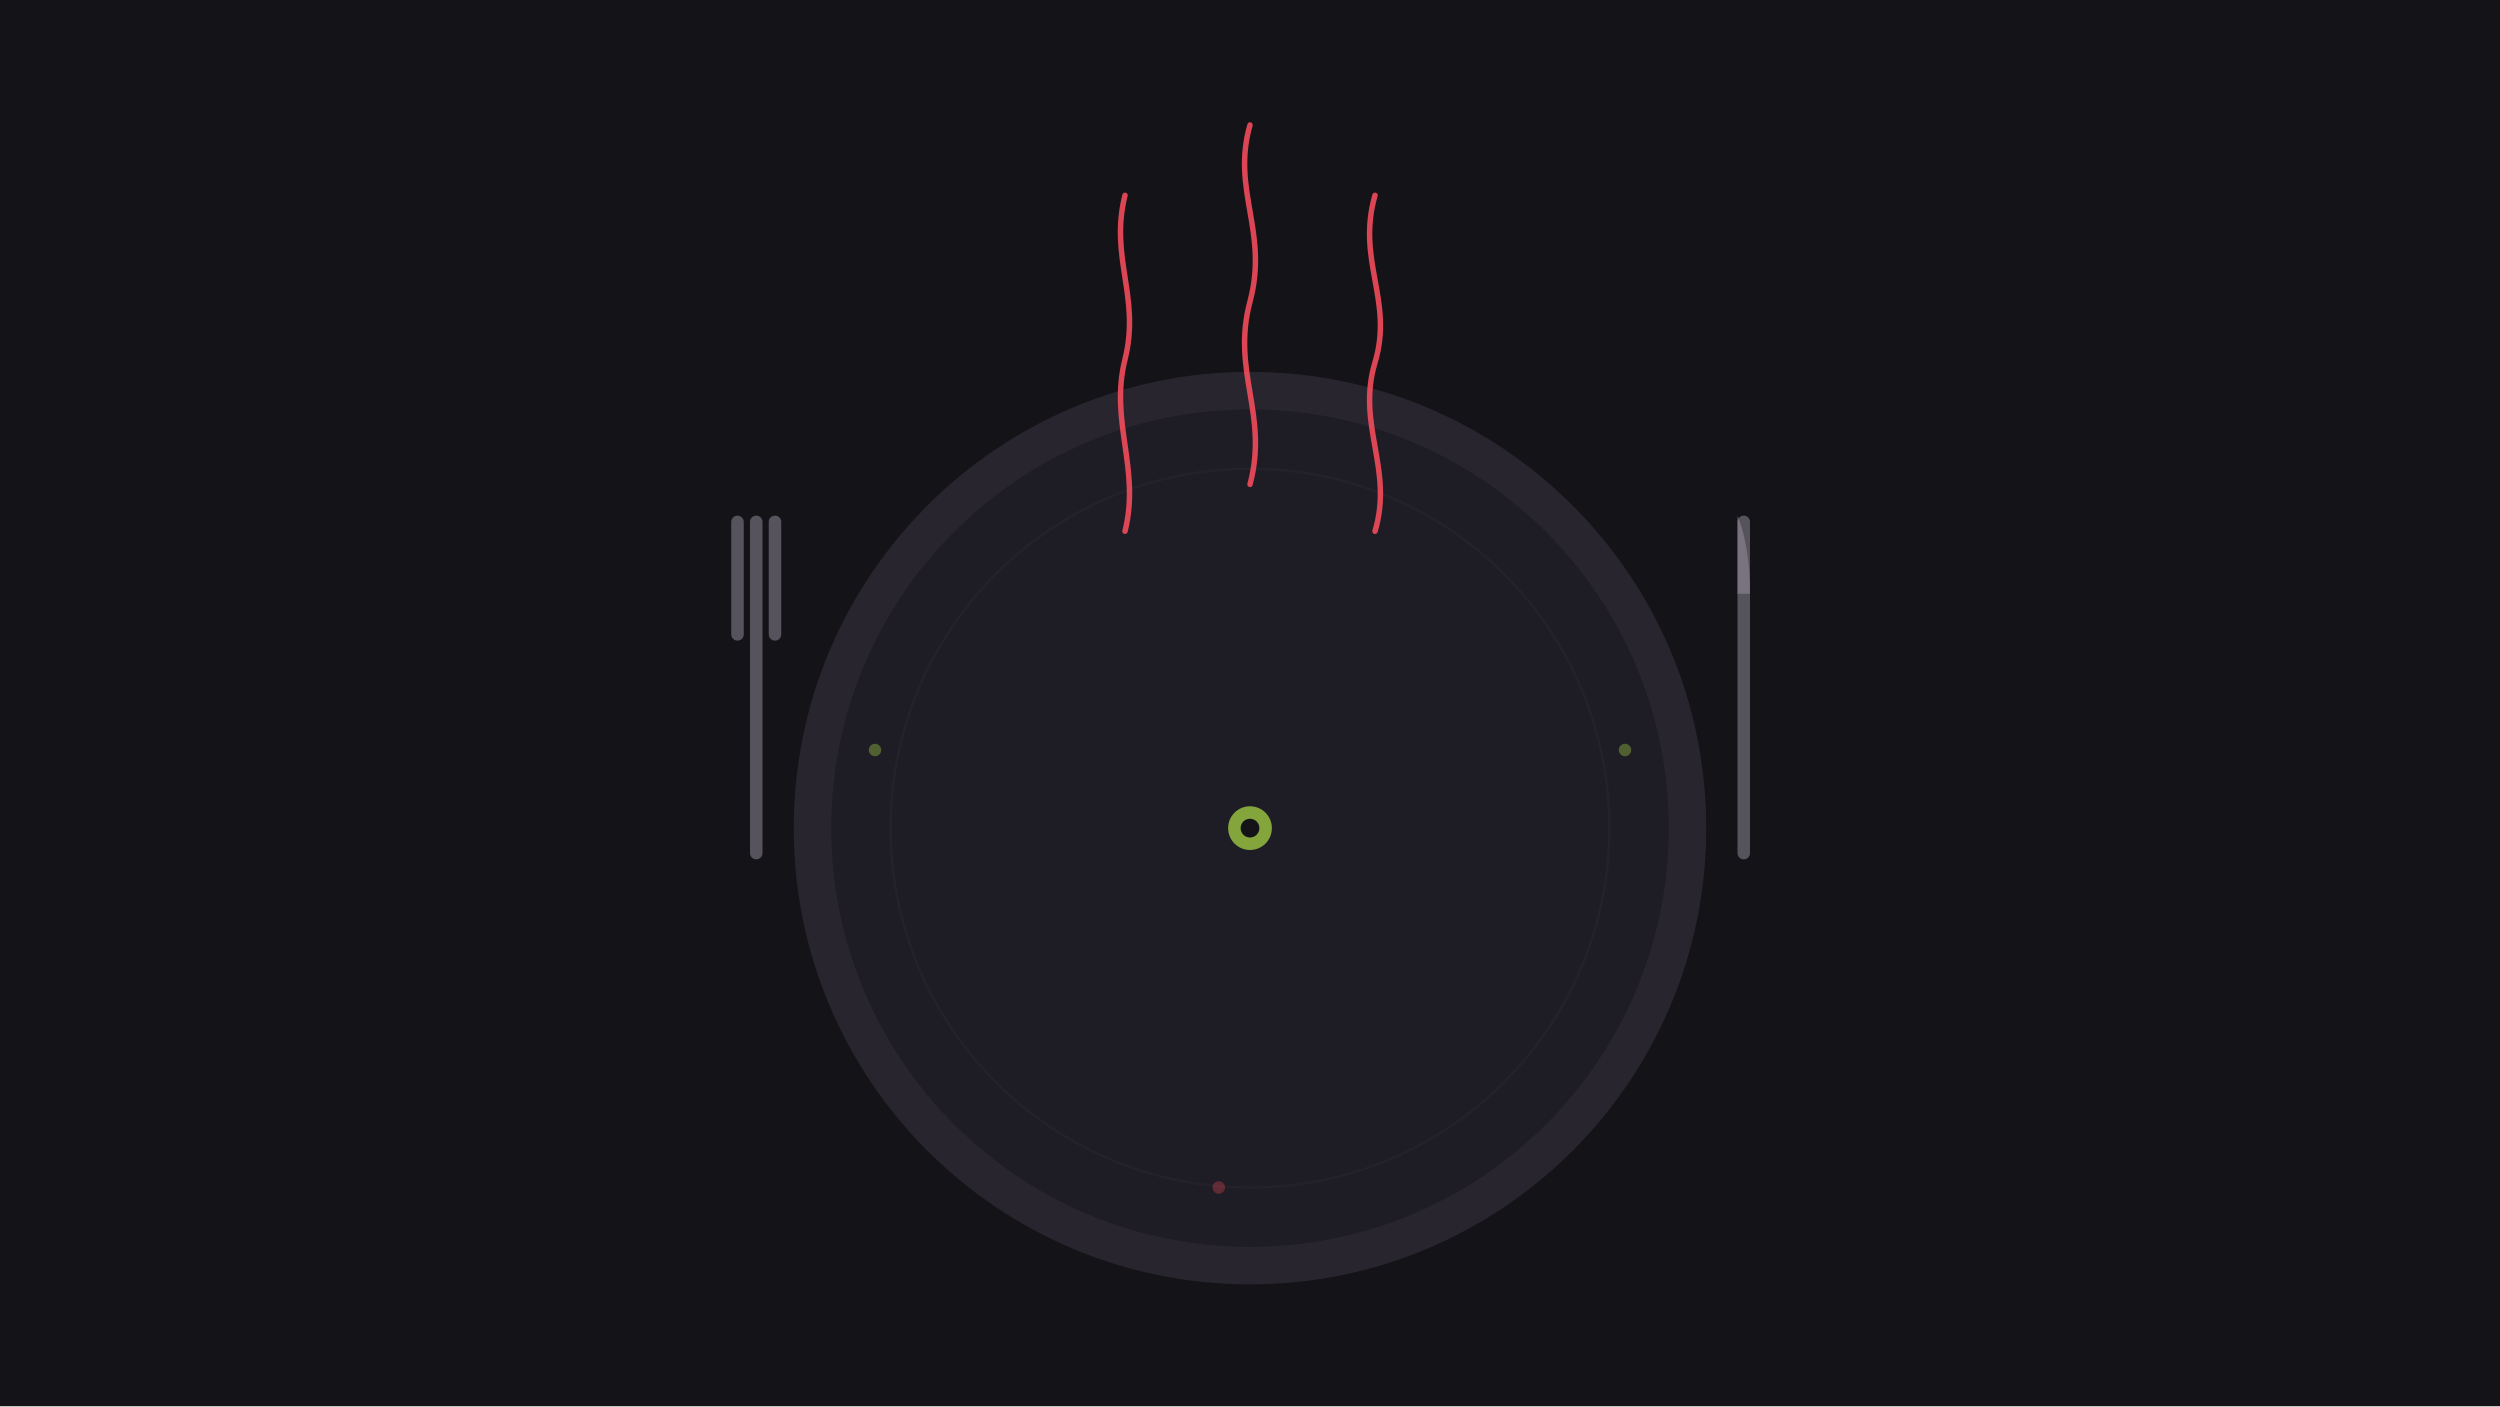
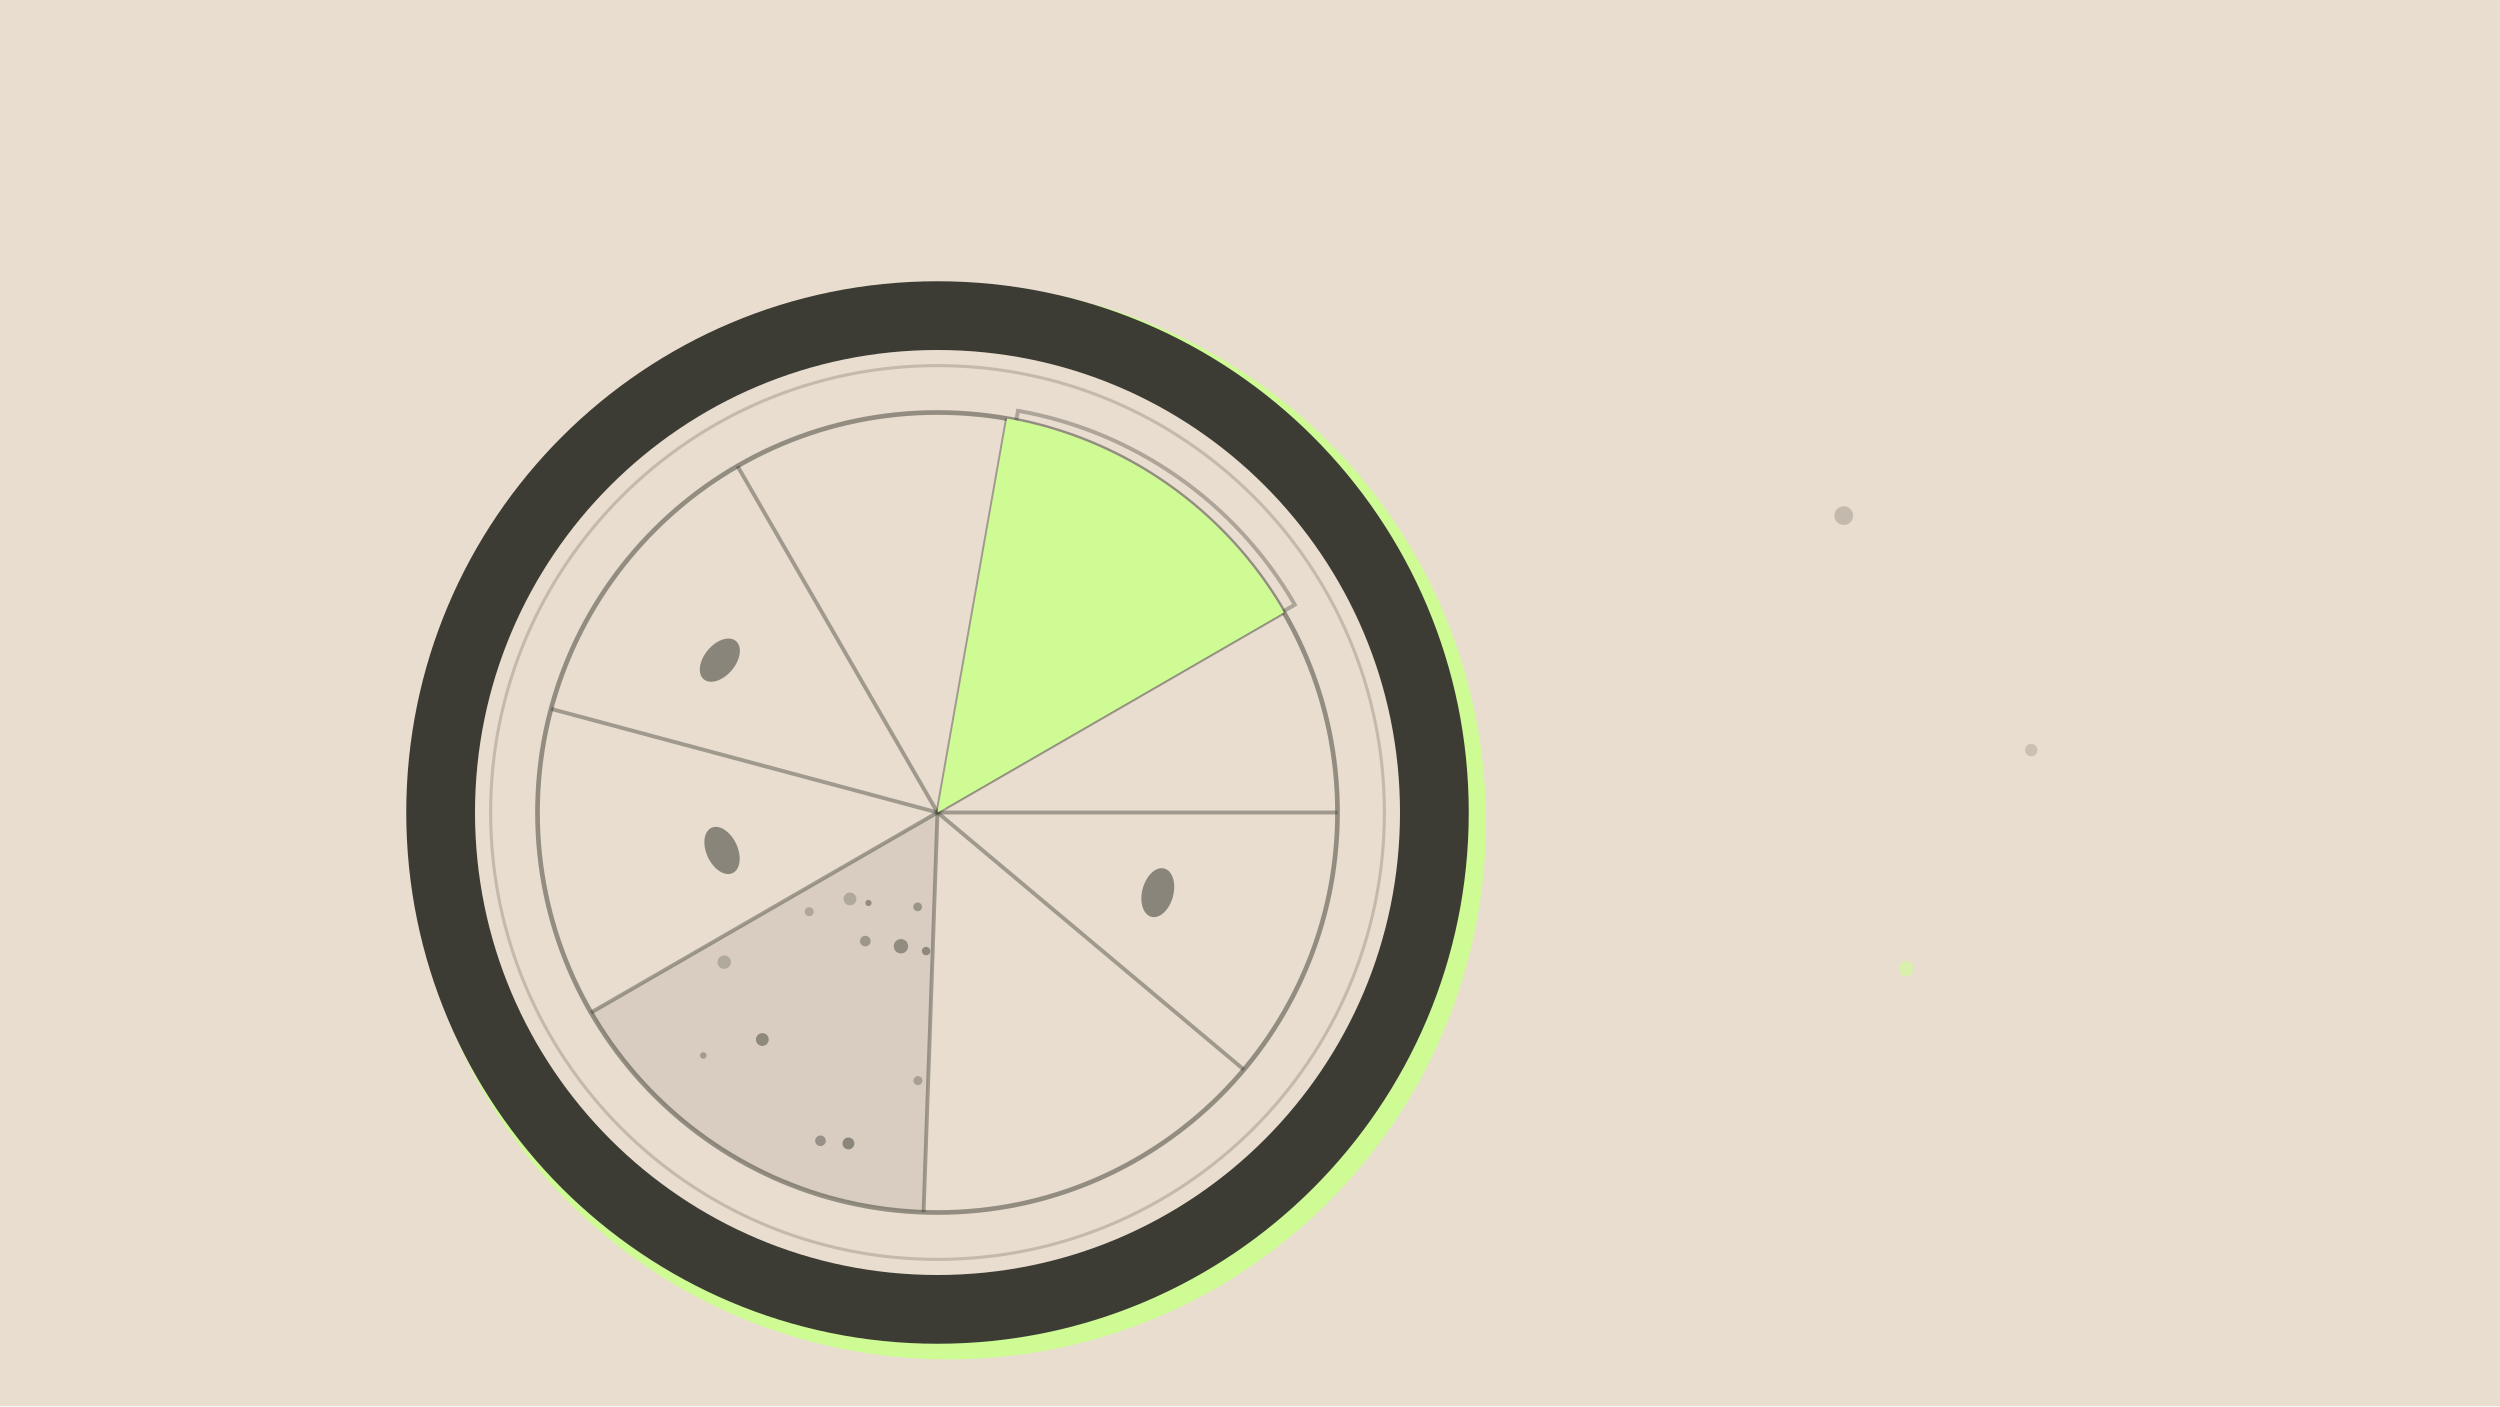
<svg xmlns="http://www.w3.org/2000/svg" viewBox="0 0 1600 900">
-   <rect width="1600" height="900" fill="#141318" />
-   <circle cx="800" cy="530" r="280" fill="#1E1C24" />
-   <circle cx="800" cy="530" r="280" fill="none" stroke="#28252F" stroke-width="24" />
-   <circle cx="800" cy="530" r="230" fill="none" stroke="#28252F" stroke-width="1.5" opacity="0.6" />
-   <path d="M720,340 C730,300 710,270 720,230 C730,190 710,165 720,125" fill="none" stroke="#FF4D5E" stroke-width="3.5" stroke-linecap="round" opacity="0.85" />
-   <path d="M800,310 C812,265 788,238 800,193 C812,148 788,122 800,80" fill="none" stroke="#FF4D5E" stroke-width="3.5" stroke-linecap="round" opacity="0.85" />
-   <path d="M880,340 C892,300 868,272 880,232 C892,192 868,167 880,125" fill="none" stroke="#FF4D5E" stroke-width="3.5" stroke-linecap="round" opacity="0.85" />
-   <rect x="480" y="330" width="8" height="220" rx="4" fill="#9994A2" opacity="0.5" />
-   <rect x="468" y="330" width="8" height="80" rx="4" fill="#9994A2" opacity="0.5" />
-   <rect x="492" y="330" width="8" height="80" rx="4" fill="#9994A2" opacity="0.5" />
-   <rect x="1112" y="330" width="8" height="220" rx="4" fill="#9994A2" opacity="0.5" />
-   <path d="M1112,330 Q1120,350 1120,380 L1112,380Z" fill="#9994A2" opacity="0.5" />
-   <circle cx="800" cy="530" r="14" fill="#C8FF4D" opacity="0.6" />
-   <circle cx="800" cy="530" r="6" fill="#141318" />
-   <circle cx="560" cy="480" r="4" fill="#C8FF4D" opacity="0.3" />
-   <circle cx="1040" cy="480" r="4" fill="#C8FF4D" opacity="0.3" />
-   <circle cx="780" cy="760" r="4" fill="#FF4D5E" opacity="0.3" />
+   <rect width="1600" height="900" fill="#E9DDCF" />
+   <circle cx="607" cy="526" r="344" fill="#CEFB94" />
+   <circle cx="600" cy="520" r="340" fill="#3C3C34" />
+   <circle cx="600" cy="520" r="296" fill="#E9DDCF" />
+   <circle cx="600" cy="520" r="286" fill="none" stroke="#3C3C34" stroke-width="2" opacity="0.22" />
+   <circle cx="600" cy="520" r="256" fill="none" stroke="#3C3C34" stroke-width="3" opacity="0.5" />
+   <line x1="600" y1="520" x2="856.0" y2="520.0" stroke="#3C3C34" stroke-width="2.5" opacity="0.42" />
+   <line x1="600" y1="520" x2="796.1" y2="684.6" stroke="#3C3C34" stroke-width="2.5" opacity="0.42" />
+   <line x1="600" y1="520" x2="591.1" y2="775.8" stroke="#3C3C34" stroke-width="2.5" opacity="0.42" />
+   <line x1="600" y1="520" x2="378.3" y2="648.0" stroke="#3C3C34" stroke-width="2.5" opacity="0.42" />
+   <line x1="600" y1="520" x2="352.7" y2="453.7" stroke="#3C3C34" stroke-width="2.5" opacity="0.42" />
+   <line x1="600" y1="520" x2="472.0" y2="298.3" stroke="#3C3C34" stroke-width="2.5" opacity="0.42" />
+   <line x1="600" y1="520" x2="644.5" y2="267.9" stroke="#3C3C34" stroke-width="2.5" opacity="0.42" />
+   <line x1="600" y1="520" x2="821.7" y2="392.0" stroke="#3C3C34" stroke-width="2.5" opacity="0.42" />
+   <path d="M600,520 L591.1,775.8 A256,256 0 0,1 378.3,648.0 Z" fill="#3C3C34" opacity="0.10" />
+   <circle cx="487.9" cy="665.3" r="4.1" fill="#3C3C34" opacity="0.48" />
+   <circle cx="450.1" cy="675.5" r="2.1" fill="#3C3C34" opacity="0.35" />
+   <circle cx="463.5" cy="615.8" r="4.3" fill="#3C3C34" opacity="0.25" />
+   <circle cx="553.8" cy="602.3" r="3.4" fill="#3C3C34" opacity="0.38" />
+   <circle cx="592.7" cy="608.7" r="2.7" fill="#3C3C34" opacity="0.48" />
+   <circle cx="544.0" cy="575.3" r="4.1" fill="#3C3C34" opacity="0.26" />
+   <circle cx="555.8" cy="577.9" r="2.0" fill="#3C3C34" opacity="0.46" />
+   <circle cx="576.6" cy="605.6" r="4.6" fill="#3C3C34" opacity="0.46" />
+   <circle cx="525.1" cy="730.1" r="3.4" fill="#3C3C34" opacity="0.41" />
+   <circle cx="543.0" cy="731.8" r="3.8" fill="#3C3C34" opacity="0.49" />
+   <circle cx="517.9" cy="583.5" r="2.9" fill="#3C3C34" opacity="0.27" />
+   <circle cx="587.3" cy="580.4" r="2.8" fill="#3C3C34" opacity="0.39" />
+   <circle cx="587.5" cy="691.6" r="2.9" fill="#3C3C34" opacity="0.31" />
+   <path d="M607,515 L651.5,262.9 A256,256 0 0,1 828.7,387.0 Z" fill="none" stroke="#3C3C34" stroke-width="2.5" opacity="0.35" />
+   <path d="M600,520 L644.5,267.9 A256,256 0 0,1 821.7,392.0 Z" fill="#CEFB94" />
+   <ellipse cx="741.0" cy="571.3" rx="10" ry="16" fill="#3C3C34" opacity="0.55" transform="rotate(15 741.0 571.3)" />
+   <ellipse cx="462.1" cy="544.3" rx="10" ry="16" fill="#3C3C34" opacity="0.55" transform="rotate(-25 462.1 544.3)" />
+   <ellipse cx="460.7" cy="422.5" rx="10" ry="16" fill="#3C3C34" opacity="0.55" transform="rotate(40 460.7 422.5)" />
+   <circle cx="1180" cy="330" r="6" fill="#3C3C34" opacity="0.22" />
+   <circle cx="1300" cy="480" r="4" fill="#3C3C34" opacity="0.18" />
+   <circle cx="1220" cy="620" r="5" fill="#CEFB94" opacity="0.55" />
</svg>
